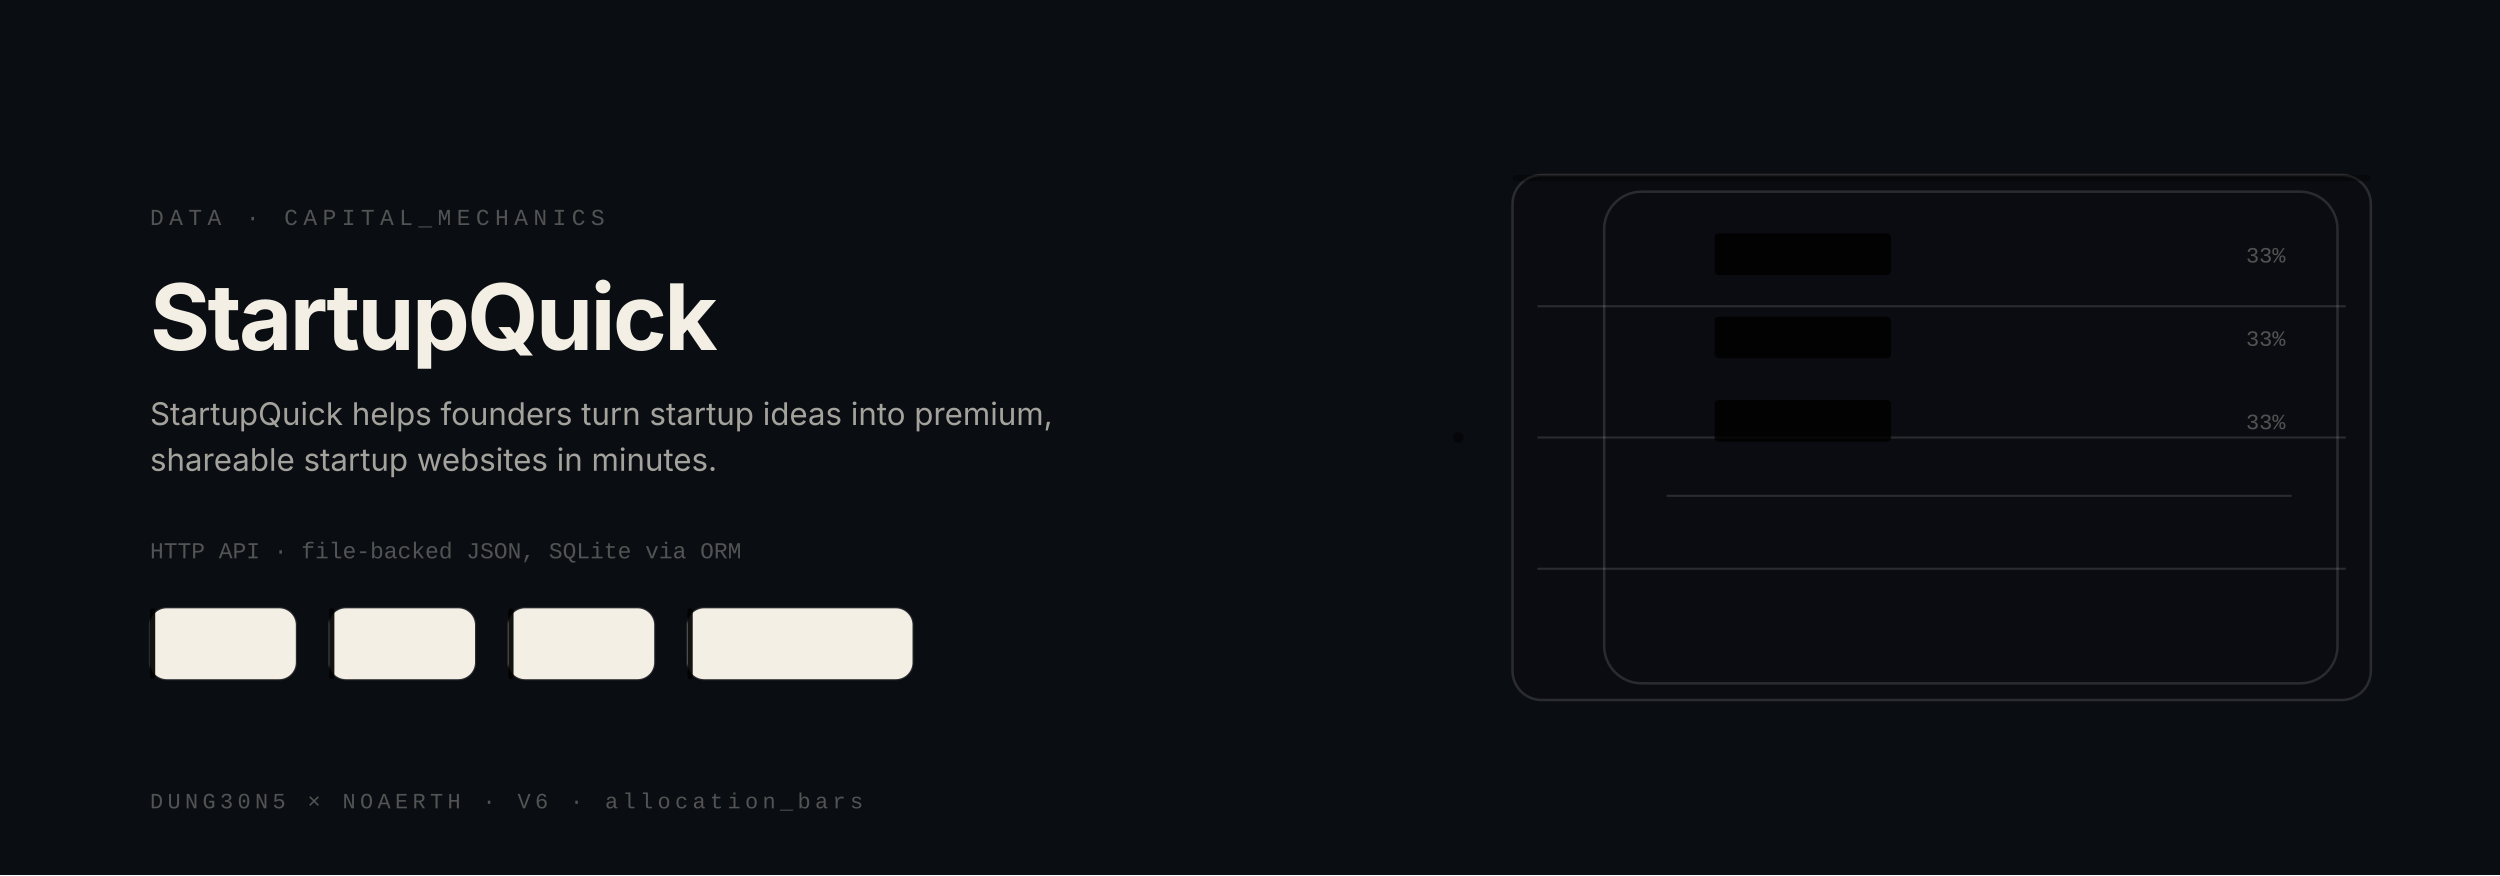
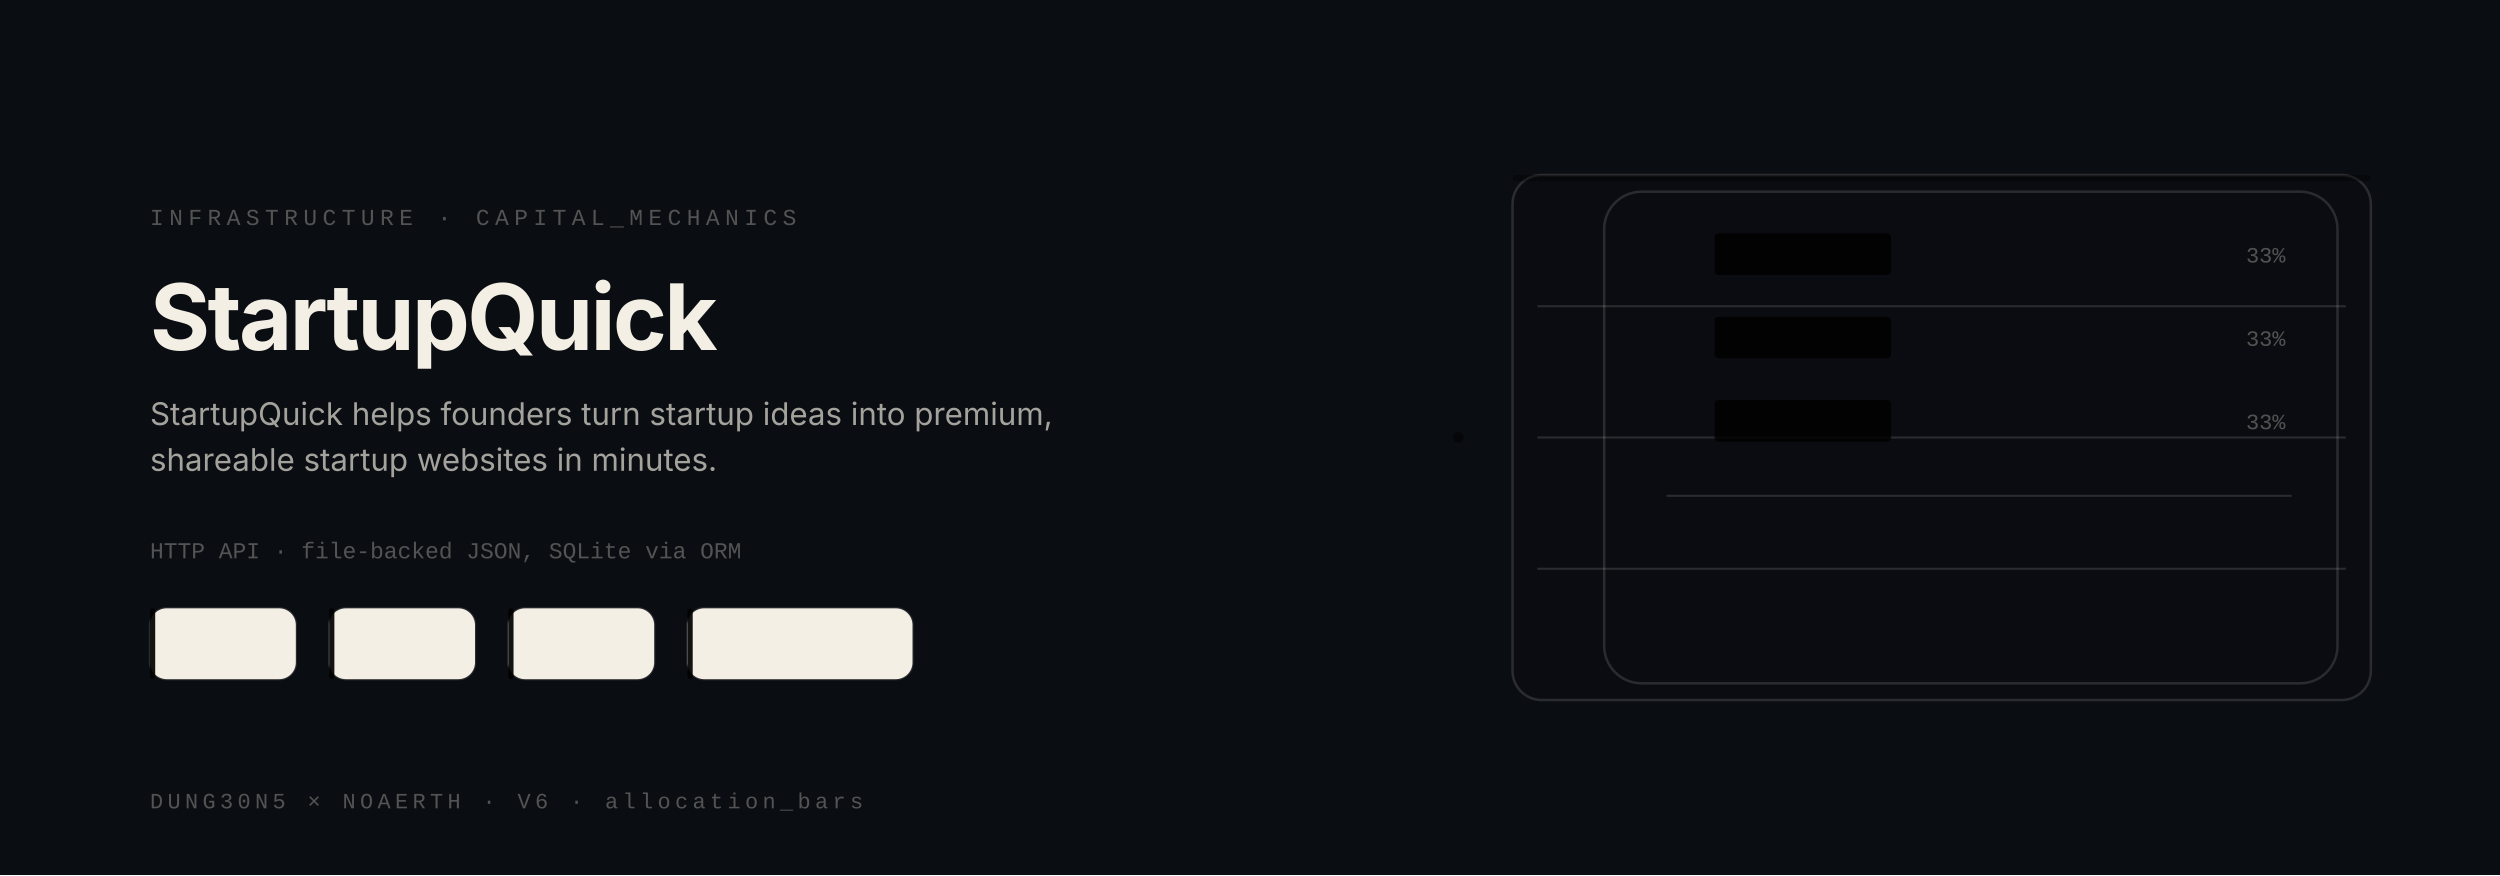
<svg xmlns="http://www.w3.org/2000/svg" viewBox="0 0 1200 420" width="1200" height="420" role="img" aria-label="StartupQuick: value enters, allocates across positions, and settles">
  <rect width="1200" height="420" fill="#0a0d12" />
-   <text x="72" y="108" font-family="ui-monospace, SFMono-Regular, Menlo, Monaco, Consolas, 'Liberation Mono', monospace" font-size="11" letter-spacing="2.6" fill="#f4efe44f">DATA · CAPITAL_MECHANICS</text>
+   <text x="72" y="108" font-family="ui-monospace, SFMono-Regular, Menlo, Monaco, Consolas, 'Liberation Mono', monospace" font-size="11" letter-spacing="2.6" fill="#f4efe44f">INFRASTRUCTURE · CAPITAL_MECHANICS</text>
  <text x="72" y="168" font-family="-apple-system, BlinkMacSystemFont, 'Segoe UI', Inter, Helvetica, Arial, sans-serif" font-size="44" font-weight="660" letter-spacing="-1.2" fill="#f4efe4">StartupQuick</text>
  <text x="72" y="204" font-family="-apple-system, BlinkMacSystemFont, 'Segoe UI', Inter, Helvetica, Arial, sans-serif" font-size="15" fill="#f4efe4a8">StartupQuick helps founders turn startup ideas into premium,</text>
  <text x="72" y="226" font-family="-apple-system, BlinkMacSystemFont, 'Segoe UI', Inter, Helvetica, Arial, sans-serif" font-size="15" fill="#f4efe4a8">shareable startup websites in minutes.</text>
  <text x="72" y="268" font-family="ui-monospace, SFMono-Regular, Menlo, Monaco, Consolas, 'Liberation Mono', monospace" font-size="11" fill="#f4efe44f">HTTP API · file-backed JSON, SQLite via ORM</text>
  <rect x="72.0" y="292.0" width="70.0" height="34.0" rx="8" fill="#f4efe4" stroke="#f4efe424" stroke-width="1.1" />
  <rect x="72.0" y="292.0" width="2.5" height="34.0" rx="1.2" fill="amber" opacity="0.92" />
  <text x="107.0" y="314" font-family="ui-monospace, SFMono-Regular, Menlo, Monaco, Consolas, 'Liberation Mono', monospace" font-size="11" fill="#f4efe4" fill-opacity="0.82" text-anchor="middle">checkout</text>
  <rect x="158.0" y="292.0" width="70.0" height="34.0" rx="8" fill="#f4efe4" stroke="#f4efe424" stroke-width="1.1" />
  <rect x="158.0" y="292.0" width="2.5" height="34.0" rx="1.2" fill="amber" opacity="0.92" />
  <text x="193.0" y="314" font-family="ui-monospace, SFMono-Regular, Menlo, Monaco, Consolas, 'Liberation Mono', monospace" font-size="11" fill="#f4efe4" fill-opacity="0.82" text-anchor="middle">generate</text>
  <rect x="244.0" y="292.0" width="70.0" height="34.0" rx="8" fill="#f4efe4" stroke="#f4efe424" stroke-width="1.1" />
  <rect x="244.0" y="292.0" width="2.5" height="34.0" rx="1.2" fill="amber" opacity="0.92" />
  <text x="279.0" y="314" font-family="ui-monospace, SFMono-Regular, Menlo, Monaco, Consolas, 'Liberation Mono', monospace" font-size="11" fill="#f4efe4" fill-opacity="0.82" text-anchor="middle">startups</text>
  <rect x="330.0" y="292.0" width="108.0" height="34.0" rx="8" fill="#f4efe4" stroke="#f4efe424" stroke-width="1.1" />
  <rect x="330.0" y="292.0" width="2.5" height="34.0" rx="1.2" fill="mint" opacity="0.92" />
  <text x="384.0" y="314" font-family="ui-monospace, SFMono-Regular, Menlo, Monaco, Consolas, 'Liberation Mono', monospace" font-size="11" fill="#f4efe4" fill-opacity="0.82" text-anchor="middle">startups/[slug]</text>
  <rect x="726.0" y="84.0" width="412.0" height="252.0" rx="14" fill="amber" fill-opacity="0.05" />
  <line x1="740.0" y1="85.0" x2="1124.0" y2="85.0" stroke="amber" stroke-width="1.6" opacity="0.4" />
  <rect x="726.0" y="84.0" width="412.0" height="252.0" rx="14" fill="none" stroke="#f4efe424" stroke-width="1.2" />
  <line x1="738.0" y1="147.0" x2="1126.0" y2="147.0" stroke="#f4efe424" stroke-width="1" />
  <line x1="738.0" y1="210.0" x2="1126.0" y2="210.0" stroke="#f4efe424" stroke-width="1" />
  <line x1="738.0" y1="273.0" x2="1126.0" y2="273.0" stroke="#f4efe424" stroke-width="1" />
  <rect x="726.0" y="84.0" width="412.0" height="3" rx="1.5" fill="amber" opacity="0.35" />
  <path d="M1094.0 302.0 h20 M1104.0 292.0 v20" stroke="mint" stroke-width="1.4" opacity="0.6" />
  <rect x="770" y="92" width="352" height="236" rx="18" fill="none" stroke="#f4efe424" stroke-width="1.2" />
  <rect x="823.0" y="112.0" width="84.7" height="20.0" rx="2" fill="mint" opacity="0.82" />
  <text x="1097" y="126" font-family="ui-monospace, SFMono-Regular, Menlo, Monaco, Consolas, 'Liberation Mono', monospace" font-size="10.5" fill="#f4efe44f" text-anchor="end">33%</text>
  <rect x="823.0" y="152.0" width="84.7" height="20.0" rx="2" fill="amber" opacity="0.82" />
  <text x="1097" y="166" font-family="ui-monospace, SFMono-Regular, Menlo, Monaco, Consolas, 'Liberation Mono', monospace" font-size="10.5" fill="#f4efe44f" text-anchor="end">33%</text>
  <rect x="823.0" y="192.0" width="84.7" height="20.0" rx="2" fill="amber" opacity="0.82" />
  <text x="1097" y="206" font-family="ui-monospace, SFMono-Regular, Menlo, Monaco, Consolas, 'Liberation Mono', monospace" font-size="10.5" fill="#f4efe44f" text-anchor="end">33%</text>
  <line x1="800" y1="238" x2="1100" y2="238" stroke="#f4efe424" stroke-width="1" />
  <circle cx="700.0" cy="210.0" r="2.6" fill="amber" opacity="0.5" />
  <text x="72" y="388" font-family="ui-monospace, SFMono-Regular, Menlo, Monaco, Consolas, 'Liberation Mono', monospace" font-size="10.5" letter-spacing="2.1" fill="#f4efe44f">DUNG30N5 × NOAERTH · V6 · allocation_bars</text>
</svg>
